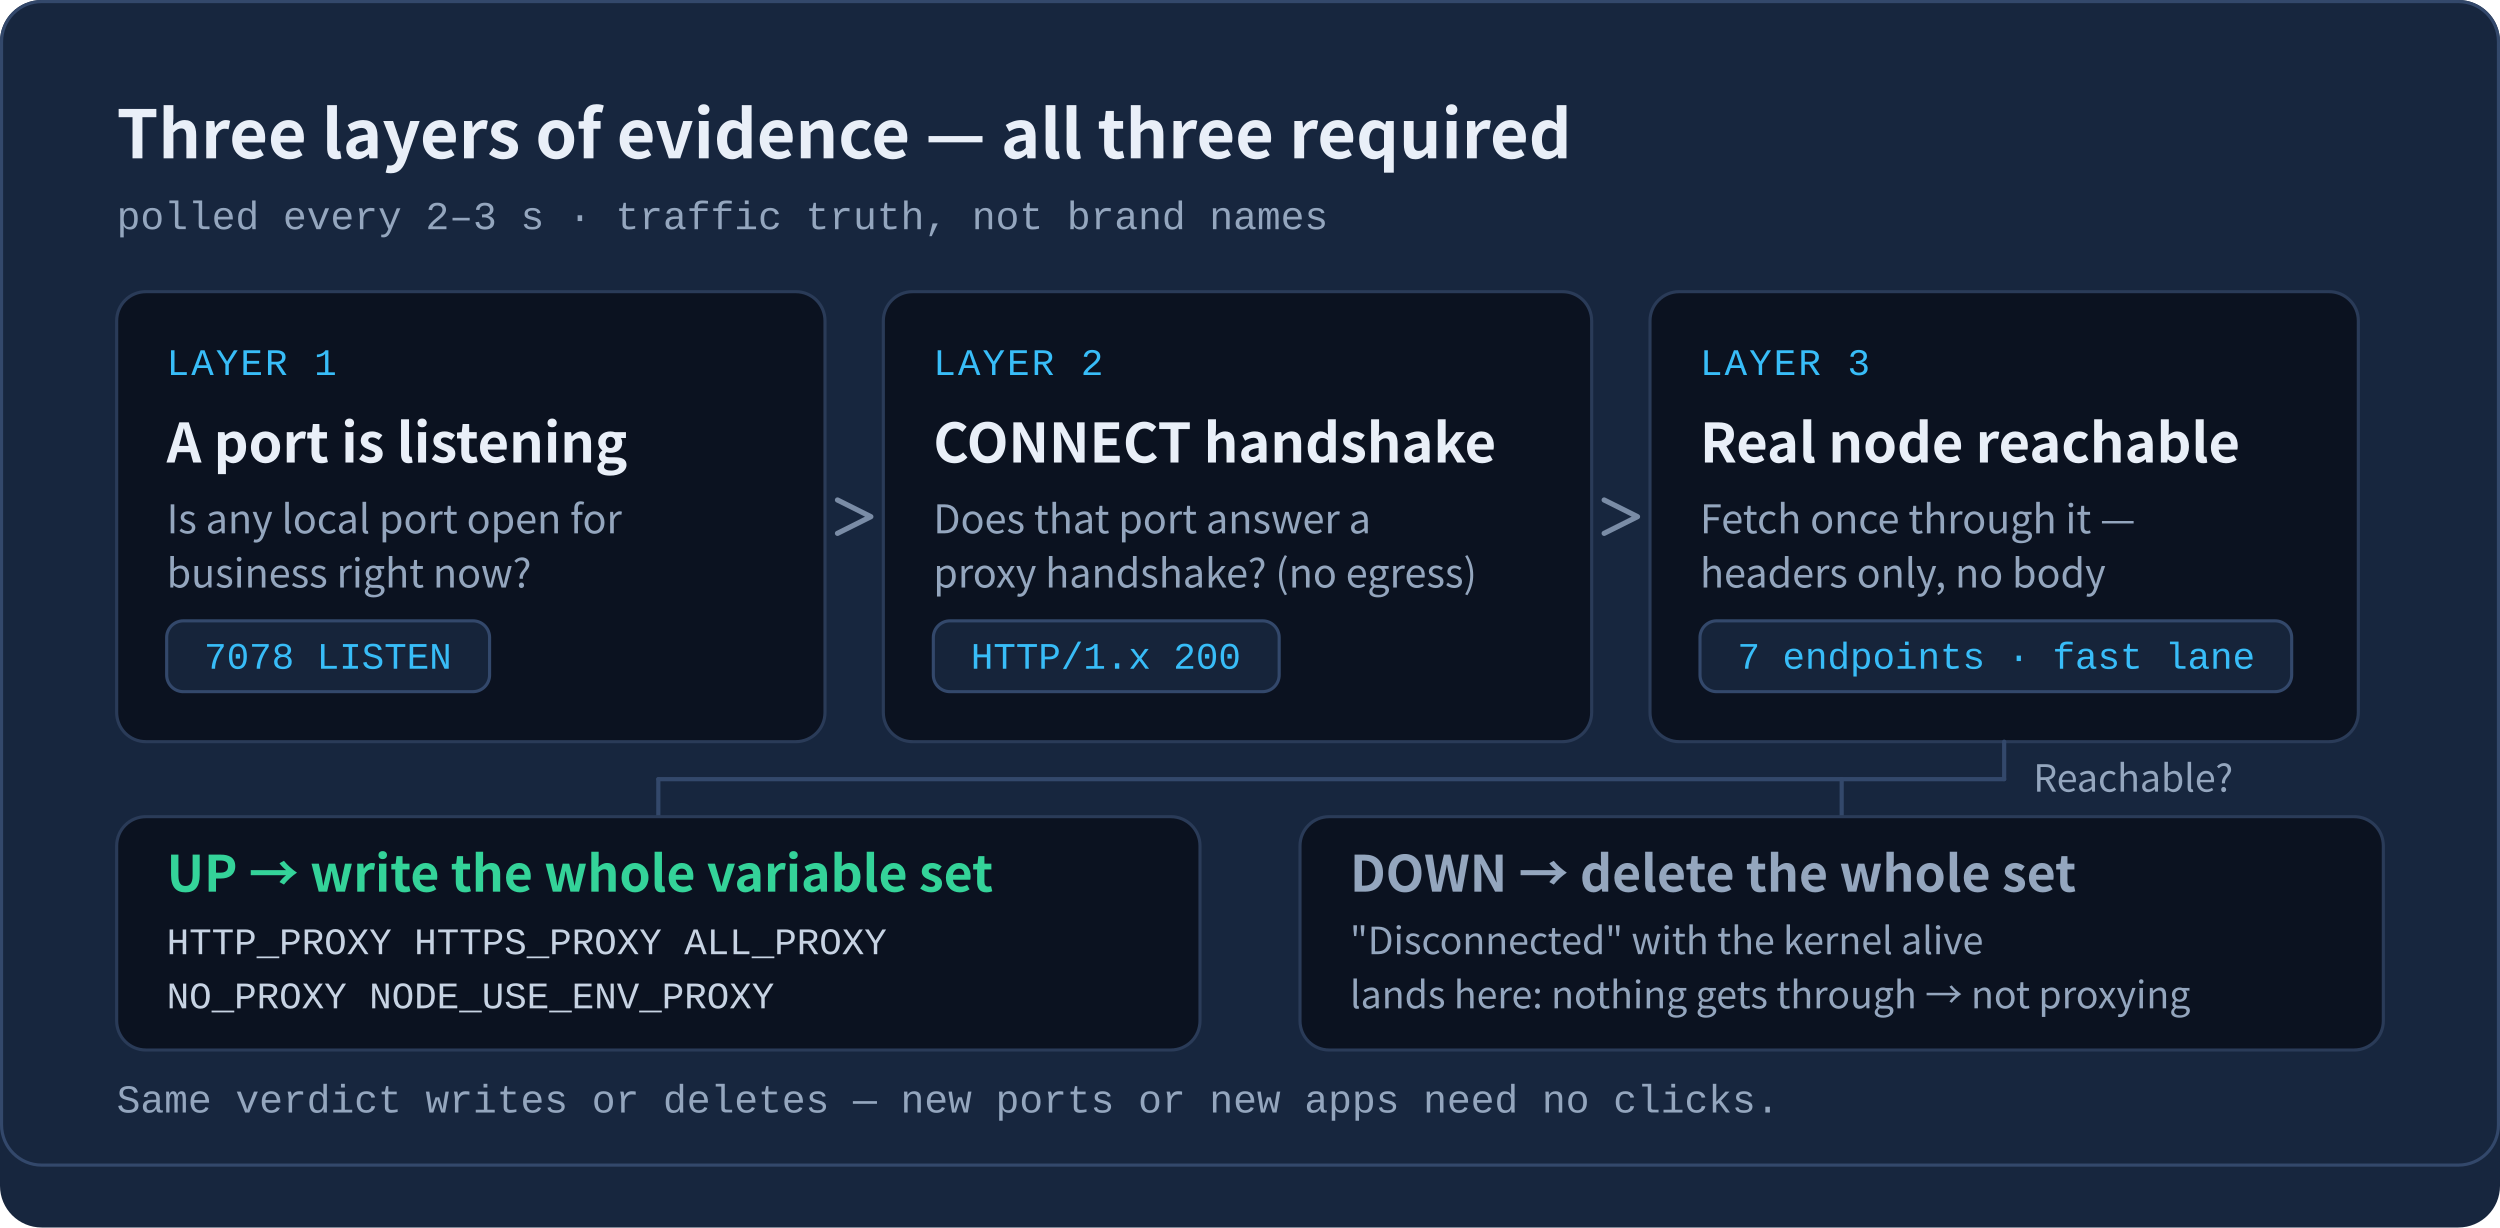
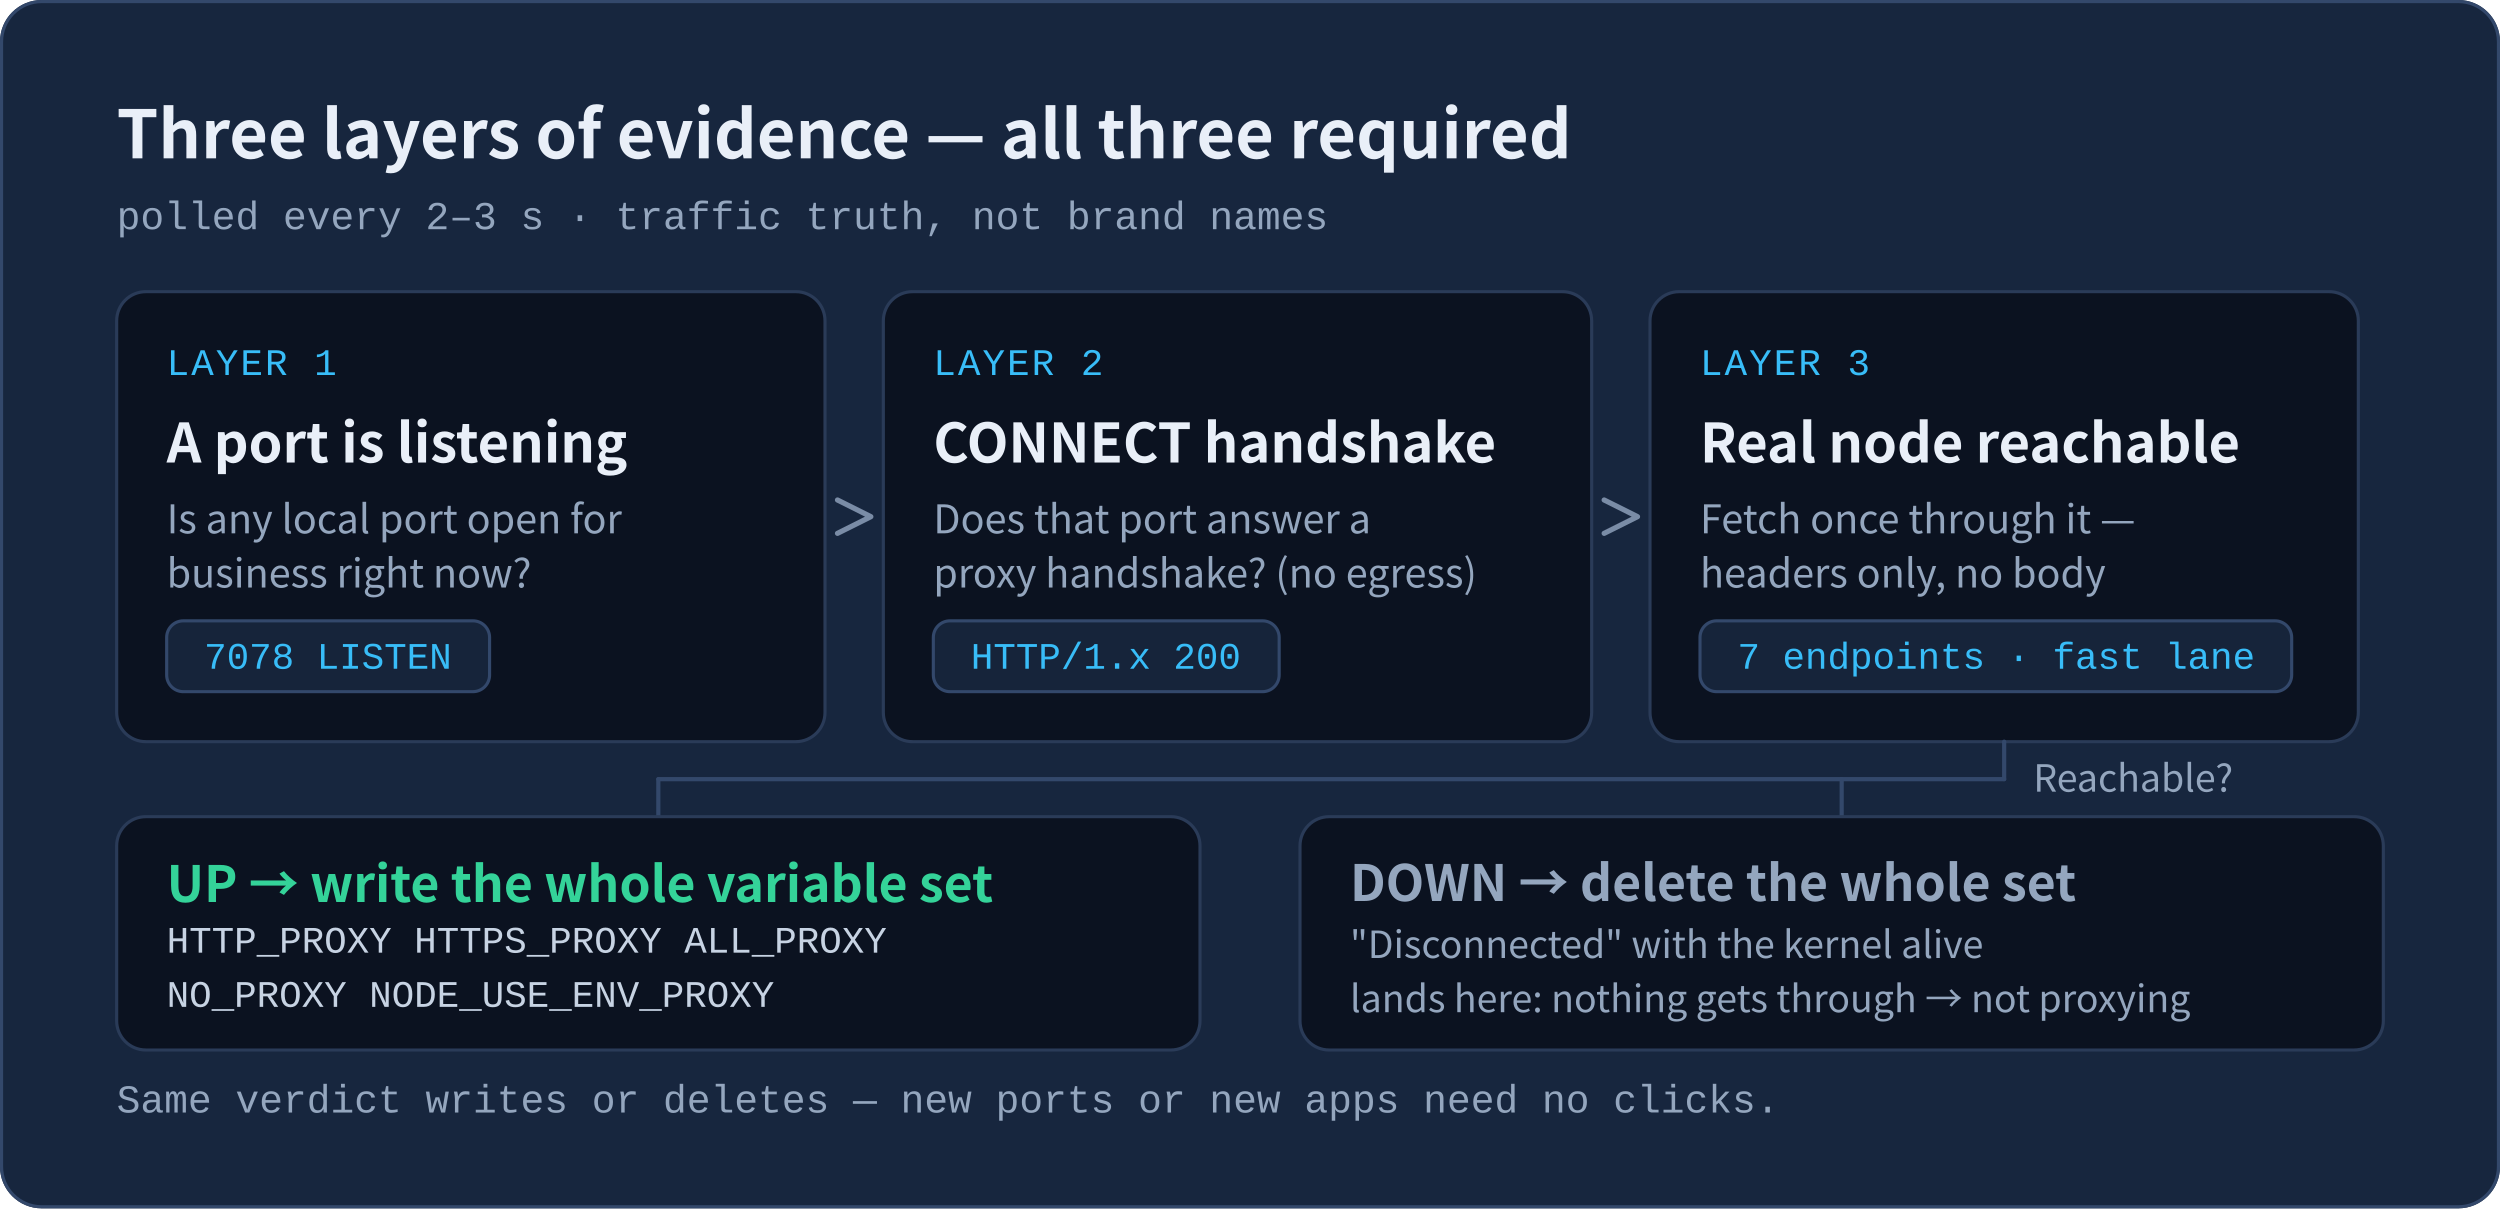
- <svg xmlns="http://www.w3.org/2000/svg" width="1200" height="589.2" viewBox="0 0 1200 589.2" role="img" aria-labelledby="mechTitle mechDesc">
-   <rect width="1200" height="589.2" rx="20" fill="#17263E" />
-   <rect x="0.75" y="0.75" width="1198.5" height="558.5" rx="19.25" fill="none" stroke="#33486B" stroke-width="1.5" />
-   <g id="heading" font-family="-apple-system, BlinkMacSystemFont, 'Segoe UI', 'PingFang SC', 'Noto Sans CJK SC', sans-serif">
+ <svg xmlns="http://www.w3.org/2000/svg" width="1200" height="580" viewBox="0 0 1200 580" role="img" aria-labelledby="mechTitle mechDesc" font-family="-apple-system, BlinkMacSystemFont, 'Segoe UI', 'PingFang SC', 'Noto Sans CJK SC', sans-serif">
+   <rect width="1200" height="580" rx="20" fill="#17263E" />
+   <rect x="0.75" y="0.75" width="1198.5" height="578.5" rx="19.25" fill="none" stroke="#33486B" stroke-width="1.5" />
+   <g id="heading">
    <text x="56" y="76" font-size="32" font-weight="700" fill="#E9EFF8">Three layers of evidence — all three required</text>
    <text x="56" y="110" font-family="ui-monospace, SFMono-Regular, Menlo, Consolas, 'Liberation Mono', monospace" font-size="19" fill="#94A6BE">polled every 2–3 s · traffic truth, not brand names</text>
  </g>
-   <g id="gates" font-family="-apple-system, BlinkMacSystemFont, 'Segoe UI', 'PingFang SC', 'Noto Sans CJK SC', sans-serif">
+   <g id="gates">
    <g id="gate-1">
      <rect x="56" y="140" width="340" height="216" rx="14" fill="#0B1220" stroke="#2A3B58" stroke-width="1.5" />
      <text x="80" y="180" font-family="ui-monospace, SFMono-Regular, Menlo, Consolas, 'Liberation Mono', monospace" font-size="18" fill="#38BDF8" letter-spacing="1">LAYER 1</text>
      <text x="80" y="222" font-size="26" font-weight="700" fill="#E9EFF8">A port is listening</text>
      <text x="80" y="256" font-size="19" fill="#94A6BE">Is any local port open for</text>
      <text x="80" y="282" font-size="19" fill="#94A6BE">business right now?</text>
      <rect x="80" y="298" width="155" height="34" rx="8" fill="#16243A" stroke="#33486B" stroke-width="1.5" />
      <text x="98" y="321" font-family="ui-monospace, SFMono-Regular, Menlo, Consolas, 'Liberation Mono', monospace" font-size="18" fill="#38BDF8">7078 LISTEN</text>
    </g>
    <g id="gate-2">
      <rect x="424" y="140" width="340" height="216" rx="14" fill="#0B1220" stroke="#2A3B58" stroke-width="1.5" />
      <text x="448" y="180" font-family="ui-monospace, SFMono-Regular, Menlo, Consolas, 'Liberation Mono', monospace" font-size="18" fill="#38BDF8" letter-spacing="1">LAYER 2</text>
      <text x="448" y="222" font-size="26" font-weight="700" fill="#E9EFF8">CONNECT handshake</text>
      <text x="448" y="256" font-size="19" fill="#94A6BE">Does that port answer a</text>
      <text x="448" y="282" font-size="19" fill="#94A6BE">proxy handshake? (no egress)</text>
      <rect x="448" y="298" width="166" height="34" rx="8" fill="#16243A" stroke="#33486B" stroke-width="1.5" />
      <text x="466" y="321" font-family="ui-monospace, SFMono-Regular, Menlo, Consolas, 'Liberation Mono', monospace" font-size="18" fill="#38BDF8">HTTP/1.x 200</text>
    </g>
    <g id="gate-3">
      <rect x="792" y="140" width="340" height="216" rx="14" fill="#0B1220" stroke="#2A3B58" stroke-width="1.5" />
      <text x="816" y="180" font-family="ui-monospace, SFMono-Regular, Menlo, Consolas, 'Liberation Mono', monospace" font-size="18" fill="#38BDF8" letter-spacing="1">LAYER 3</text>
      <text x="816" y="222" font-size="26" font-weight="700" fill="#E9EFF8">Real node reachable</text>
      <text x="816" y="256" font-size="19" fill="#94A6BE">Fetch once through it —</text>
      <text x="816" y="282" font-size="19" fill="#94A6BE">headers only, no body</text>
      <rect x="816" y="298" width="284" height="34" rx="8" fill="#16243A" stroke="#33486B" stroke-width="1.5" />
      <text x="834" y="321" font-family="ui-monospace, SFMono-Regular, Menlo, Consolas, 'Liberation Mono', monospace" font-size="18" fill="#38BDF8">7 endpoints · fast lane</text>
    </g>
  </g>
  <g id="flow-arrows" fill="none" stroke="#7A8CA6" stroke-width="2.5" stroke-linecap="round" stroke-linejoin="round">
    <path d="M402 240 L418 248 L402 256" />
    <path d="M770 240 L786 248 L770 256" />
  </g>
  <g id="branch" fill="none" stroke="#33486B" stroke-width="2" stroke-linecap="round">
    <path d="M962 356 L962 374" />
    <path d="M316 374 L962 374" />
    <path d="M316 374 L316 392" />
    <path d="M884 374 L884 392" />
  </g>
-   <text x="976" y="380" font-family="-apple-system, BlinkMacSystemFont, 'Segoe UI', 'PingFang SC', 'Noto Sans CJK SC', sans-serif" font-size="18" fill="#94A6BE">Reachable?</text>
-   <g id="outcome" font-family="-apple-system, BlinkMacSystemFont, 'Segoe UI', 'PingFang SC', 'Noto Sans CJK SC', sans-serif">
+   <text x="976" y="380" font-size="18" fill="#94A6BE">Reachable?</text>
+   <g id="outcome">
    <g id="outcome-on">
      <rect x="56" y="392" width="520" height="112" rx="14" fill="#0B1220" stroke="#2A3B58" stroke-width="1.5" />
-       <text x="80" y="428" font-size="24" font-weight="700" fill="#34D399">UP → write the whole variable set</text>
-       <text x="80" y="458" font-family="ui-monospace, SFMono-Regular, Menlo, Consolas, 'Liberation Mono', monospace" font-size="18" fill="#C7D3E3">HTTP_PROXY  HTTPS_PROXY  ALL_PROXY</text>
-       <text x="80" y="484" font-family="ui-monospace, SFMono-Regular, Menlo, Consolas, 'Liberation Mono', monospace" font-size="18" fill="#C7D3E3">NO_PROXY  NODE_USE_ENV_PROXY</text>
+       <text x="80" y="422.5" dominant-baseline="central" font-size="24" font-weight="700" fill="#34D399">UP → write the whole variable set</text>
+       <text x="80" y="452.5" dominant-baseline="central" font-family="ui-monospace, SFMono-Regular, Menlo, Consolas, 'Liberation Mono', monospace" font-size="18" fill="#C7D3E3">HTTP_PROXY  HTTPS_PROXY  ALL_PROXY</text>
+       <text x="80" y="478.5" dominant-baseline="central" font-family="ui-monospace, SFMono-Regular, Menlo, Consolas, 'Liberation Mono', monospace" font-size="18" fill="#C7D3E3">NO_PROXY  NODE_USE_ENV_PROXY</text>
    </g>
    <g id="outcome-off">
      <rect x="624" y="392" width="520" height="112" rx="14" fill="#0B1220" stroke="#2A3B58" stroke-width="1.5" />
-       <text x="648" y="428" font-size="24" font-weight="700" fill="#94A6BE">DOWN → delete the whole set</text>
-       <text x="648" y="458" font-size="18" fill="#94A6BE">"Disconnected" with the kernel alive</text>
-       <text x="648" y="484" font-size="18" fill="#94A6BE">lands here: nothing gets through → not proxying</text>
+       <text x="648" y="422" dominant-baseline="central" font-size="24" font-weight="700" fill="#94A6BE">DOWN → delete the whole set</text>
+       <text x="648" y="452" dominant-baseline="central" font-size="18" fill="#94A6BE">"Disconnected" with the kernel alive</text>
+       <text x="648" y="478" dominant-baseline="central" font-size="18" fill="#94A6BE">lands here: nothing gets through → not proxying</text>
    </g>
  </g>
  <text x="56" y="534" font-family="ui-monospace, SFMono-Regular, Menlo, Consolas, 'Liberation Mono', monospace" font-size="19" fill="#94A6BE">Same verdict writes or deletes — new ports or new apps need no clicks.</text>
</svg>
